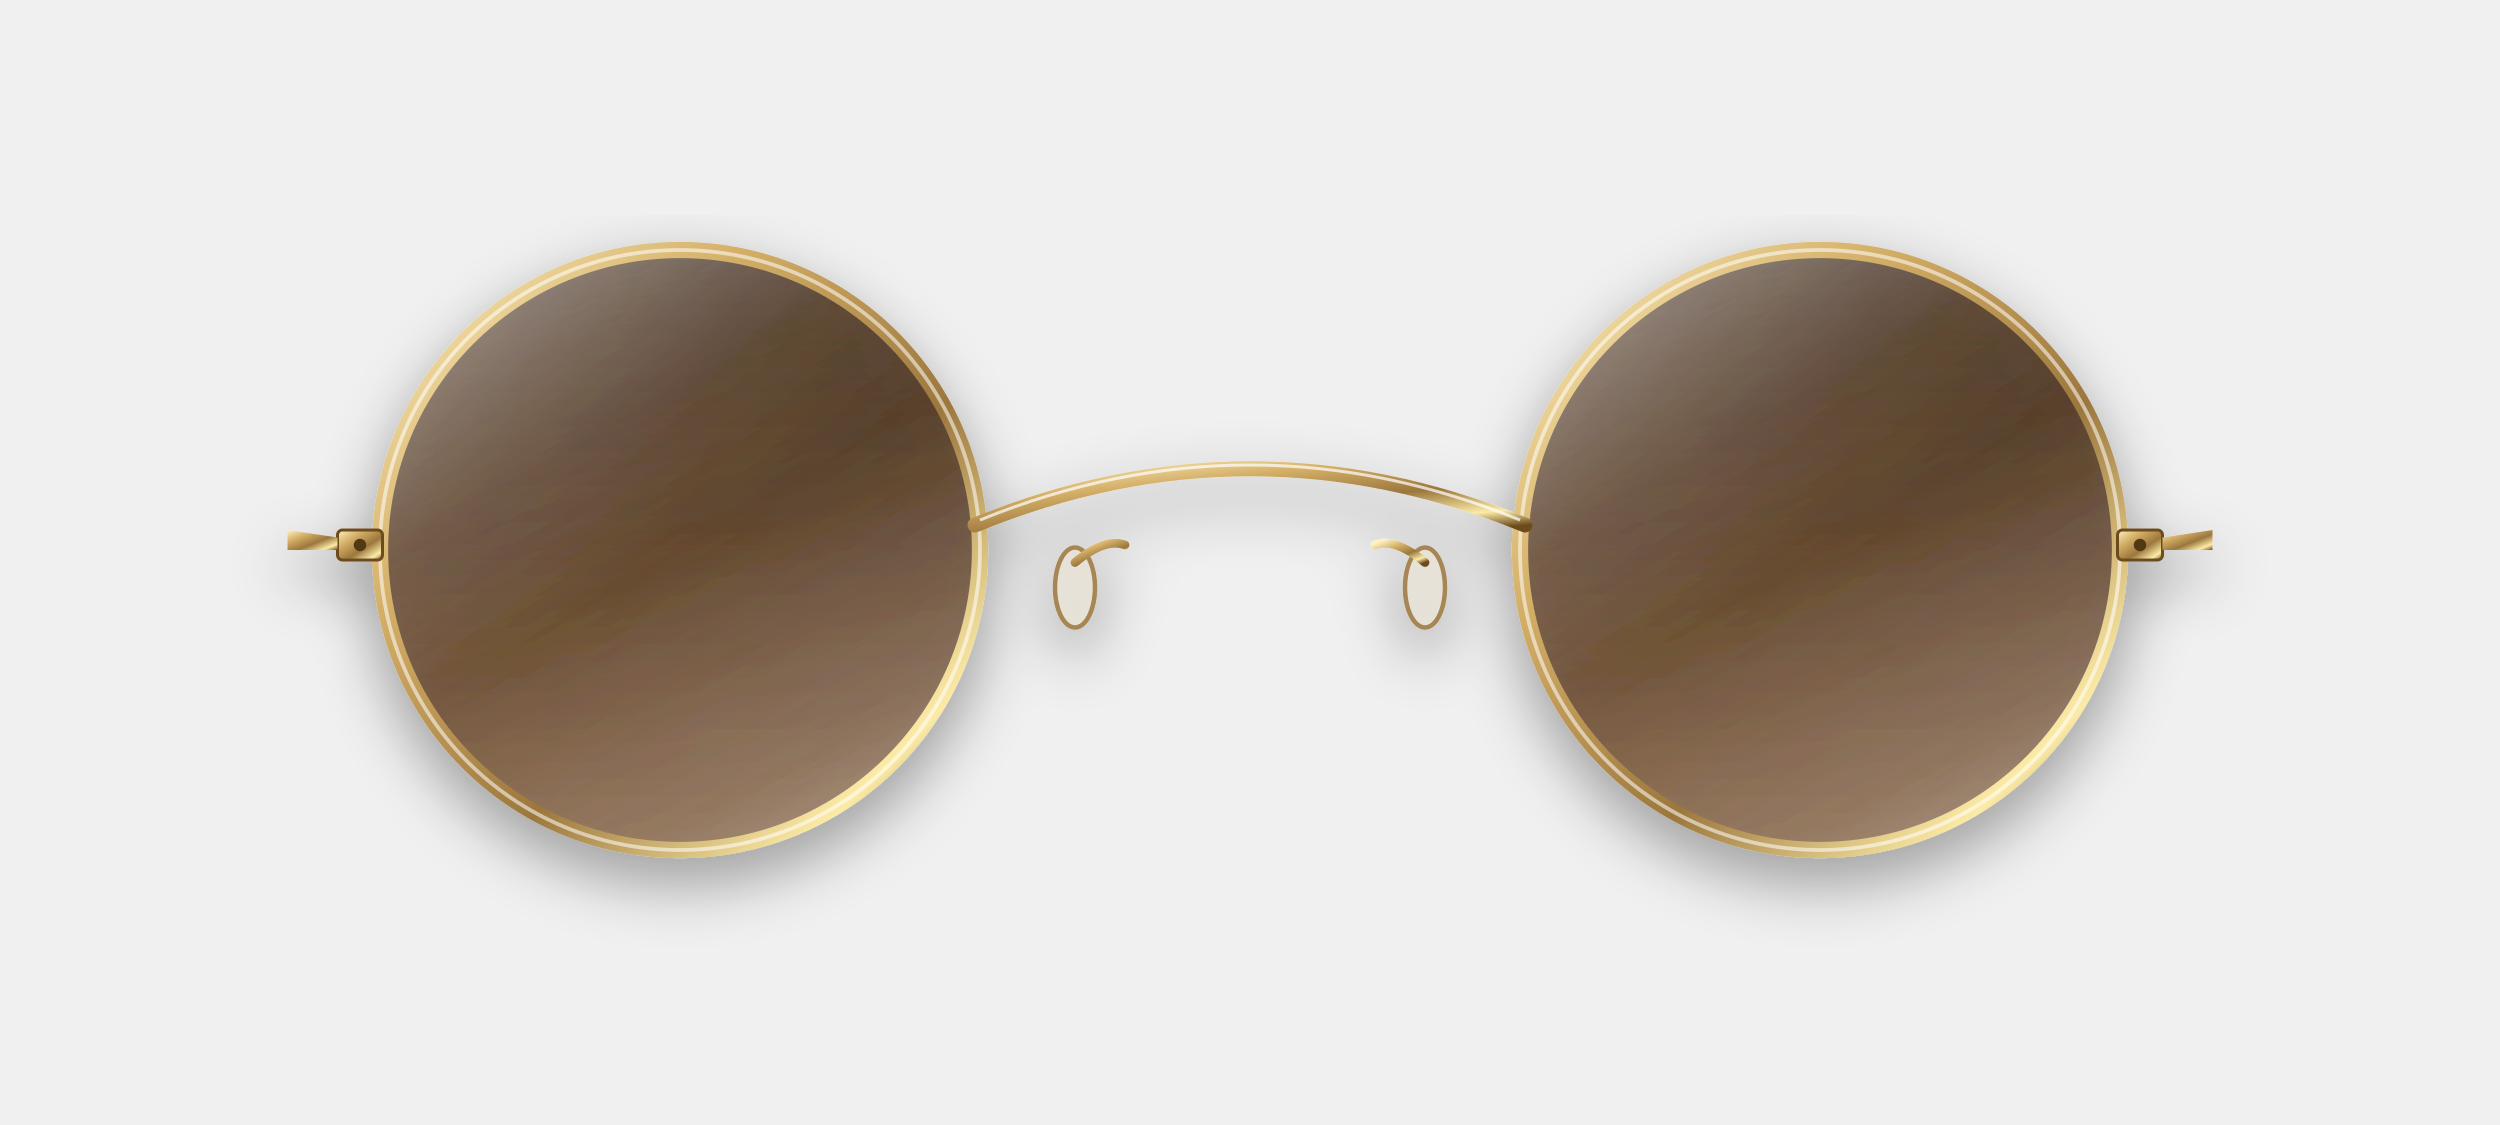
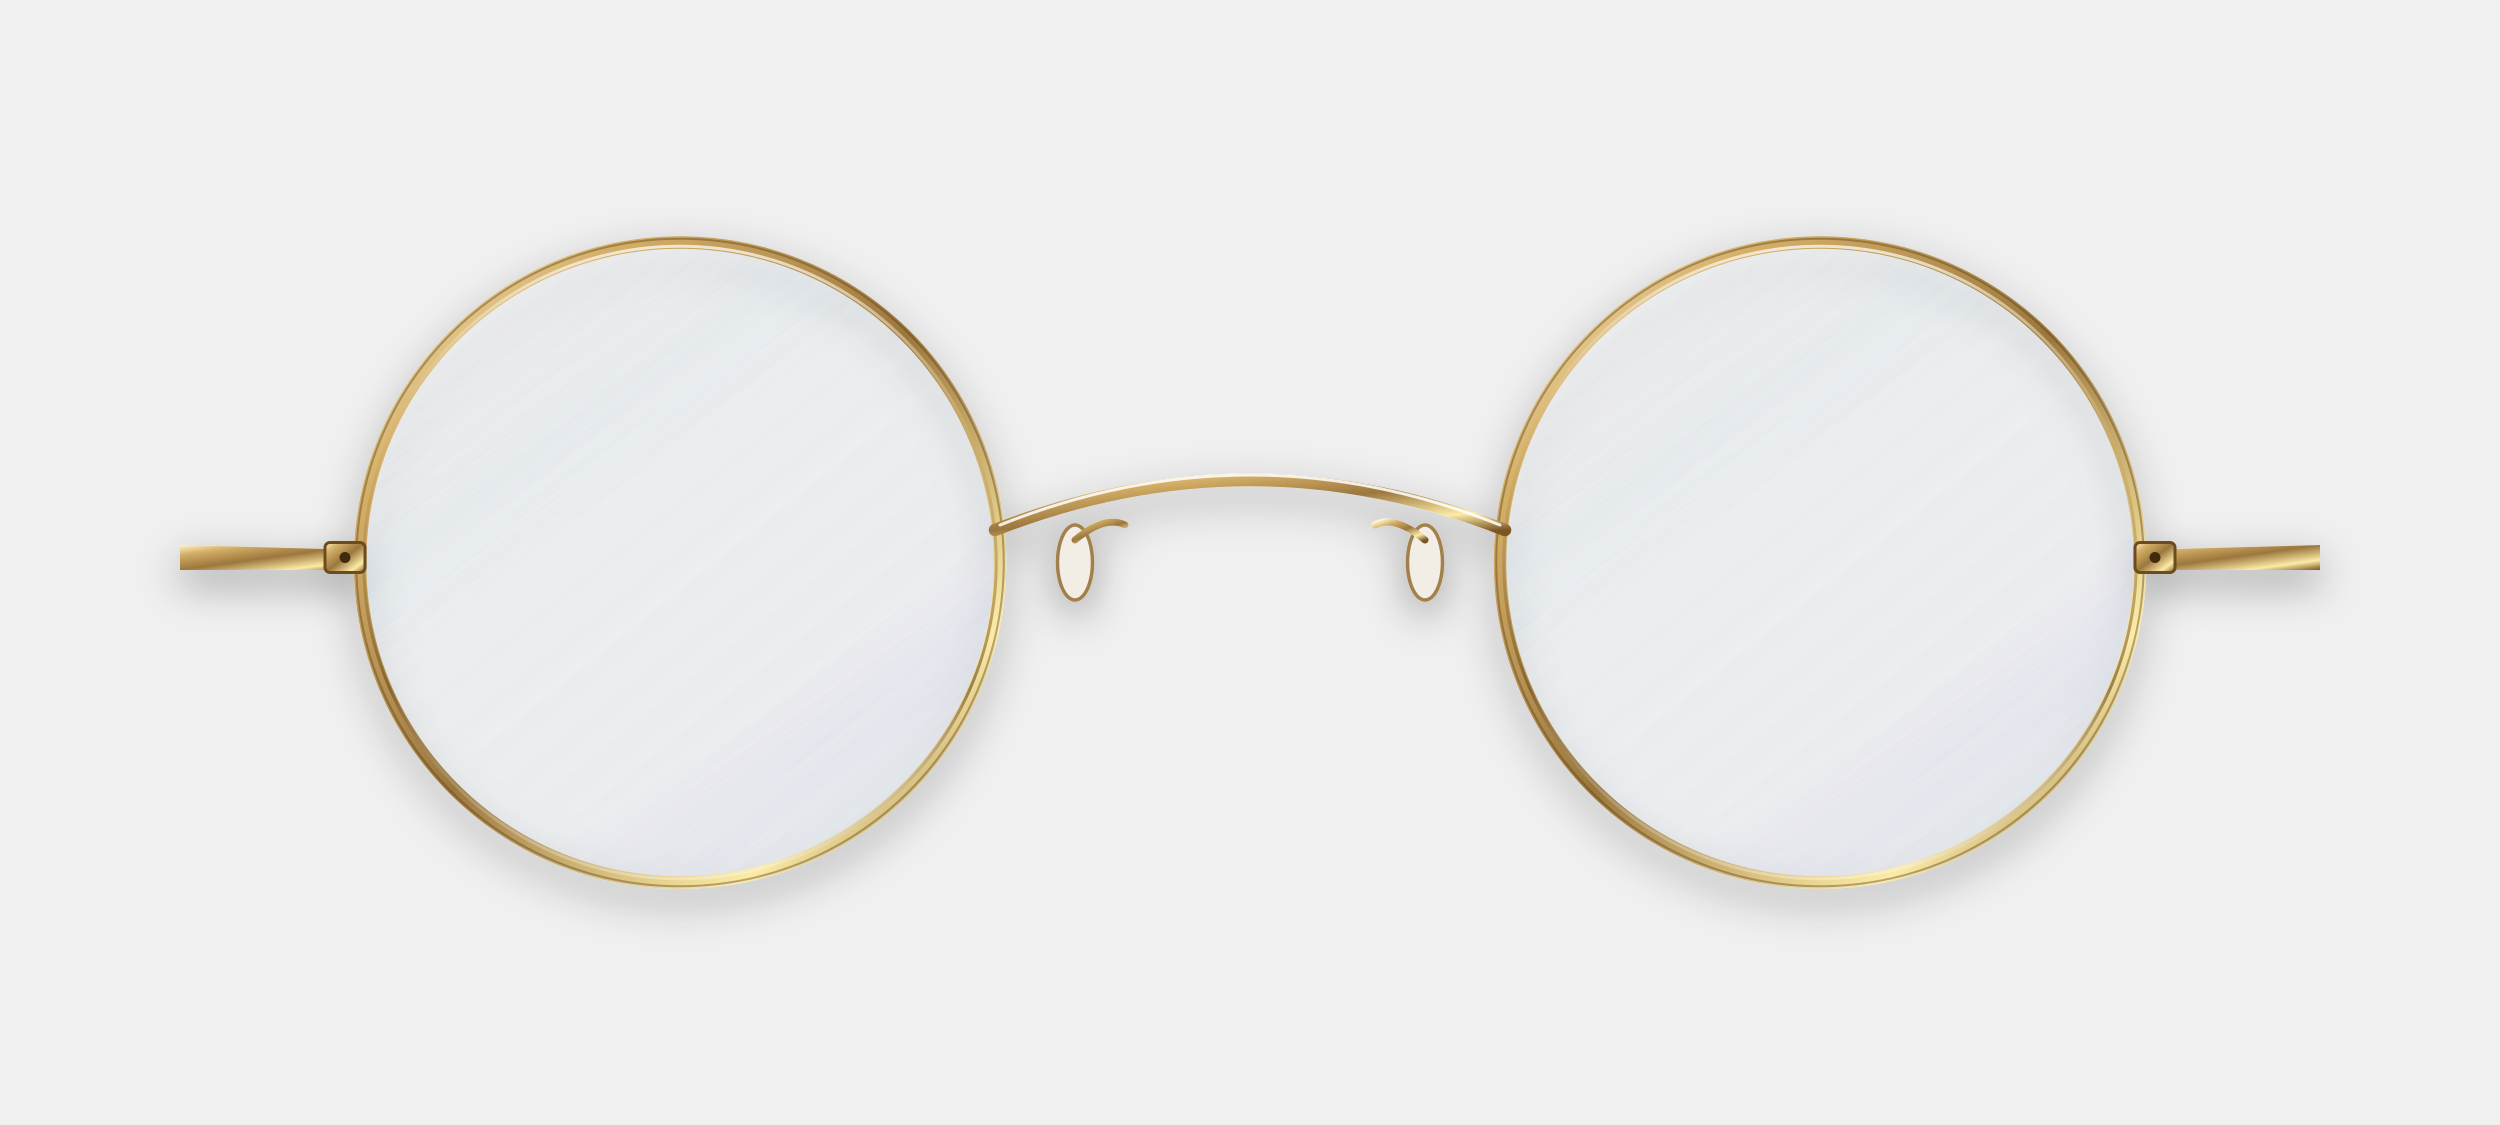
<svg xmlns="http://www.w3.org/2000/svg" viewBox="0 0 1000 450" width="1000" height="450">
  <defs>
    <linearGradient id="roundGold" x1="0%" y1="0%" x2="100%" y2="100%">
-       <stop offset="0%" stop-color="#FFF2C2" />
-       <stop offset="30%" stop-color="#D4AF67" />
-       <stop offset="60%" stop-color="#9C773D" />
-       <stop offset="85%" stop-color="#FCEBA6" />
-       <stop offset="100%" stop-color="#6E4C1D" />
+       <stop offset="0%" stop-color="#FFF5CE" />
+       <stop offset="20%" stop-color="#D4AF67" />
+       <stop offset="50%" stop-color="#9C773D" />
+       <stop offset="80%" stop-color="#FCEBA6" />
+       <stop offset="100%" stop-color="#7A5624" />
    </linearGradient>
-     <linearGradient id="amberLens" x1="0%" y1="0%" x2="0%" y2="100%">
-       <stop offset="0%" stop-color="#3b2413" stop-opacity="0.92" />
-       <stop offset="50%" stop-color="#54351b" stop-opacity="0.82" />
-       <stop offset="100%" stop-color="#734a26" stop-opacity="0.75" />
+     <linearGradient id="bevelGold" x1="0%" y1="0%" x2="0%" y2="100%">
+       <stop offset="0%" stop-color="#FFFFFF" stop-opacity="0.9" />
+       <stop offset="30%" stop-color="#D4AF67" stop-opacity="0.5" />
+       <stop offset="70%" stop-color="#6E4C1D" stop-opacity="0.8" />
+       <stop offset="100%" stop-color="#FFFFFF" stop-opacity="0.4" />
    </linearGradient>
-     <linearGradient id="roundGlare" x1="20%" y1="0%" x2="80%" y2="100%">
-       <stop offset="0%" stop-color="#ffffff" stop-opacity="0.45" />
-       <stop offset="30%" stop-color="#ffffff" stop-opacity="0.1" />
-       <stop offset="50%" stop-color="#ffffff" stop-opacity="0.0" />
-       <stop offset="85%" stop-color="#ffffff" stop-opacity="0.15" />
-       <stop offset="100%" stop-color="#ffffff" stop-opacity="0.3" />
+     <linearGradient id="opticalClearLens" x1="10%" y1="0%" x2="90%" y2="100%">
+       <stop offset="0%" stop-color="#E2F0FD" stop-opacity="0.12" />
+       <stop offset="40%" stop-color="#CDE4FA" stop-opacity="0.05" />
+       <stop offset="75%" stop-color="#D6E8FC" stop-opacity="0.08" />
+       <stop offset="100%" stop-color="#8BB8EB" stop-opacity="0.16" />
+     </linearGradient>
+     <linearGradient id="arGlare" x1="15%" y1="0%" x2="85%" y2="100%">
+       <stop offset="0%" stop-color="#FFFFFF" stop-opacity="0.38" />
+       <stop offset="22%" stop-color="#FFFFFF" stop-opacity="0.08" />
+       <stop offset="38%" stop-color="#72D2FF" stop-opacity="0.0" />
+       <stop offset="70%" stop-color="#997AFF" stop-opacity="0.0" />
+       <stop offset="88%" stop-color="#FFFFFF" stop-opacity="0.12" />
+       <stop offset="100%" stop-color="#FFFFFF" stop-opacity="0.28" />
    </linearGradient>
    <filter id="roundShadow" x="-10%" y="-10%" width="120%" height="130%">
-       <feDropShadow dx="0" dy="10" stdDeviation="12" flood-color="#000000" flood-opacity="0.4" />
+       <feDropShadow dx="0" dy="6" stdDeviation="8" flood-color="#000000" flood-opacity="0.35" />
    </filter>
  </defs>
  <g id="round-frame" filter="url(#roundShadow)">
-     <ellipse cx="430" cy="235" rx="8" ry="16" fill="#e8e2d5" opacity="0.85" stroke="#9C773D" stroke-width="1.8" />
-     <path d="M430,225 Q442,215 450,218" stroke="url(#roundGold)" stroke-width="3.5" fill="none" stroke-linecap="round" />
-     <ellipse cx="570" cy="235" rx="8" ry="16" fill="#e8e2d5" opacity="0.85" stroke="#9C773D" stroke-width="1.8" />
-     <path d="M570,225 Q558,215 550,218" stroke="url(#roundGold)" stroke-width="3.5" fill="none" stroke-linecap="round" />
-     <circle cx="272" cy="220" r="120" fill="url(#amberLens)" />
-     <circle cx="272" cy="220" r="120" fill="url(#roundGlare)" />
-     <circle cx="272" cy="220" r="120" fill="none" stroke="url(#roundGold)" stroke-width="6.5" />
-     <circle cx="272" cy="220" r="120" fill="none" stroke="#FFFFFF" stroke-width="1.5" opacity="0.55" />
-     <circle cx="728" cy="220" r="120" fill="url(#amberLens)" />
-     <circle cx="728" cy="220" r="120" fill="url(#roundGlare)" />
-     <circle cx="728" cy="220" r="120" fill="none" stroke="url(#roundGold)" stroke-width="6.5" />
-     <circle cx="728" cy="220" r="120" fill="none" stroke="#FFFFFF" stroke-width="1.5" opacity="0.55" />
-     <path d="M 390,210 Q 500,165 610,210" stroke="url(#roundGold)" stroke-width="6" fill="none" stroke-linecap="round" />
-     <path d="M 392,208 Q 500,164 608,208" stroke="#FFFFFF" stroke-width="1.2" fill="none" opacity="0.7" />
+     <ellipse cx="430" cy="225" rx="7" ry="15" fill="#f4efe6" opacity="0.9" stroke="#9C773D" stroke-width="1.4" />
+     <path d="M430,216 Q442,206 450,210" stroke="url(#roundGold)" stroke-width="2.8" fill="none" stroke-linecap="round" />
+     <ellipse cx="570" cy="225" rx="7" ry="15" fill="#f4efe6" opacity="0.9" stroke="#9C773D" stroke-width="1.4" />
+     <path d="M570,216 Q558,206 550,210" stroke="url(#roundGold)" stroke-width="2.8" fill="none" stroke-linecap="round" />
+     <circle cx="272" cy="225" r="128" fill="url(#opticalClearLens)" />
+     <circle cx="272" cy="225" r="128" fill="url(#arGlare)" />
+     <circle cx="272" cy="225" r="128" fill="none" stroke="url(#roundGold)" stroke-width="5" />
+     <circle cx="272" cy="225" r="126.5" fill="none" stroke="url(#bevelGold)" stroke-width="1.2" opacity="0.8" />
+     <circle cx="272" cy="225" r="129.5" fill="none" stroke="#523814" stroke-width="0.8" opacity="0.4" />
+     <circle cx="728" cy="225" r="128" fill="url(#opticalClearLens)" />
+     <circle cx="728" cy="225" r="128" fill="url(#arGlare)" />
+     <circle cx="728" cy="225" r="128" fill="none" stroke="url(#roundGold)" stroke-width="5" />
+     <circle cx="728" cy="225" r="126.5" fill="none" stroke="url(#bevelGold)" stroke-width="1.2" opacity="0.8" />
+     <circle cx="728" cy="225" r="129.5" fill="none" stroke="#523814" stroke-width="0.8" opacity="0.4" />
+     <path d="M 398,212 Q 500,172 602,212" stroke="url(#roundGold)" stroke-width="5" fill="none" stroke-linecap="round" />
+     <path d="M 400,210 Q 500,170 600,210" stroke="#FFFFFF" stroke-width="1.2" fill="none" opacity="0.85" stroke-linecap="round" />
    <g id="left-hinge">
-       <rect x="135" y="212" width="18" height="12" rx="2" fill="url(#roundGold)" stroke="#6E4C1D" stroke-width="1.2" />
-       <circle cx="144" cy="218" r="2.5" fill="#523814" />
-       <path d="M 135,215 L 115,212 L 115,220 L 135,220 Z" fill="url(#roundGold)" />
+       <path d="M 144,220 L 72,218 L 72,228 L 144,228 Z" fill="url(#roundGold)" />
+       <rect x="130" y="217" width="16" height="12" rx="2" fill="url(#roundGold)" stroke="#6E4C1D" stroke-width="1.2" />
+       <circle cx="138" cy="223" r="2.2" fill="#422c0f" />
    </g>
    <g id="right-hinge">
-       <rect x="847" y="212" width="18" height="12" rx="2" fill="url(#roundGold)" stroke="#6E4C1D" stroke-width="1.2" />
-       <circle cx="856" cy="218" r="2.5" fill="#523814" />
-       <path d="M 865,215 L 885,212 L 885,220 L 865,220 Z" fill="url(#roundGold)" />
+       <path d="M 856,220 L 928,218 L 928,228 L 856,228 Z" fill="url(#roundGold)" />
+       <rect x="854" y="217" width="16" height="12" rx="2" fill="url(#roundGold)" stroke="#6E4C1D" stroke-width="1.2" />
+       <circle cx="862" cy="223" r="2.2" fill="#422c0f" />
    </g>
  </g>
</svg>
